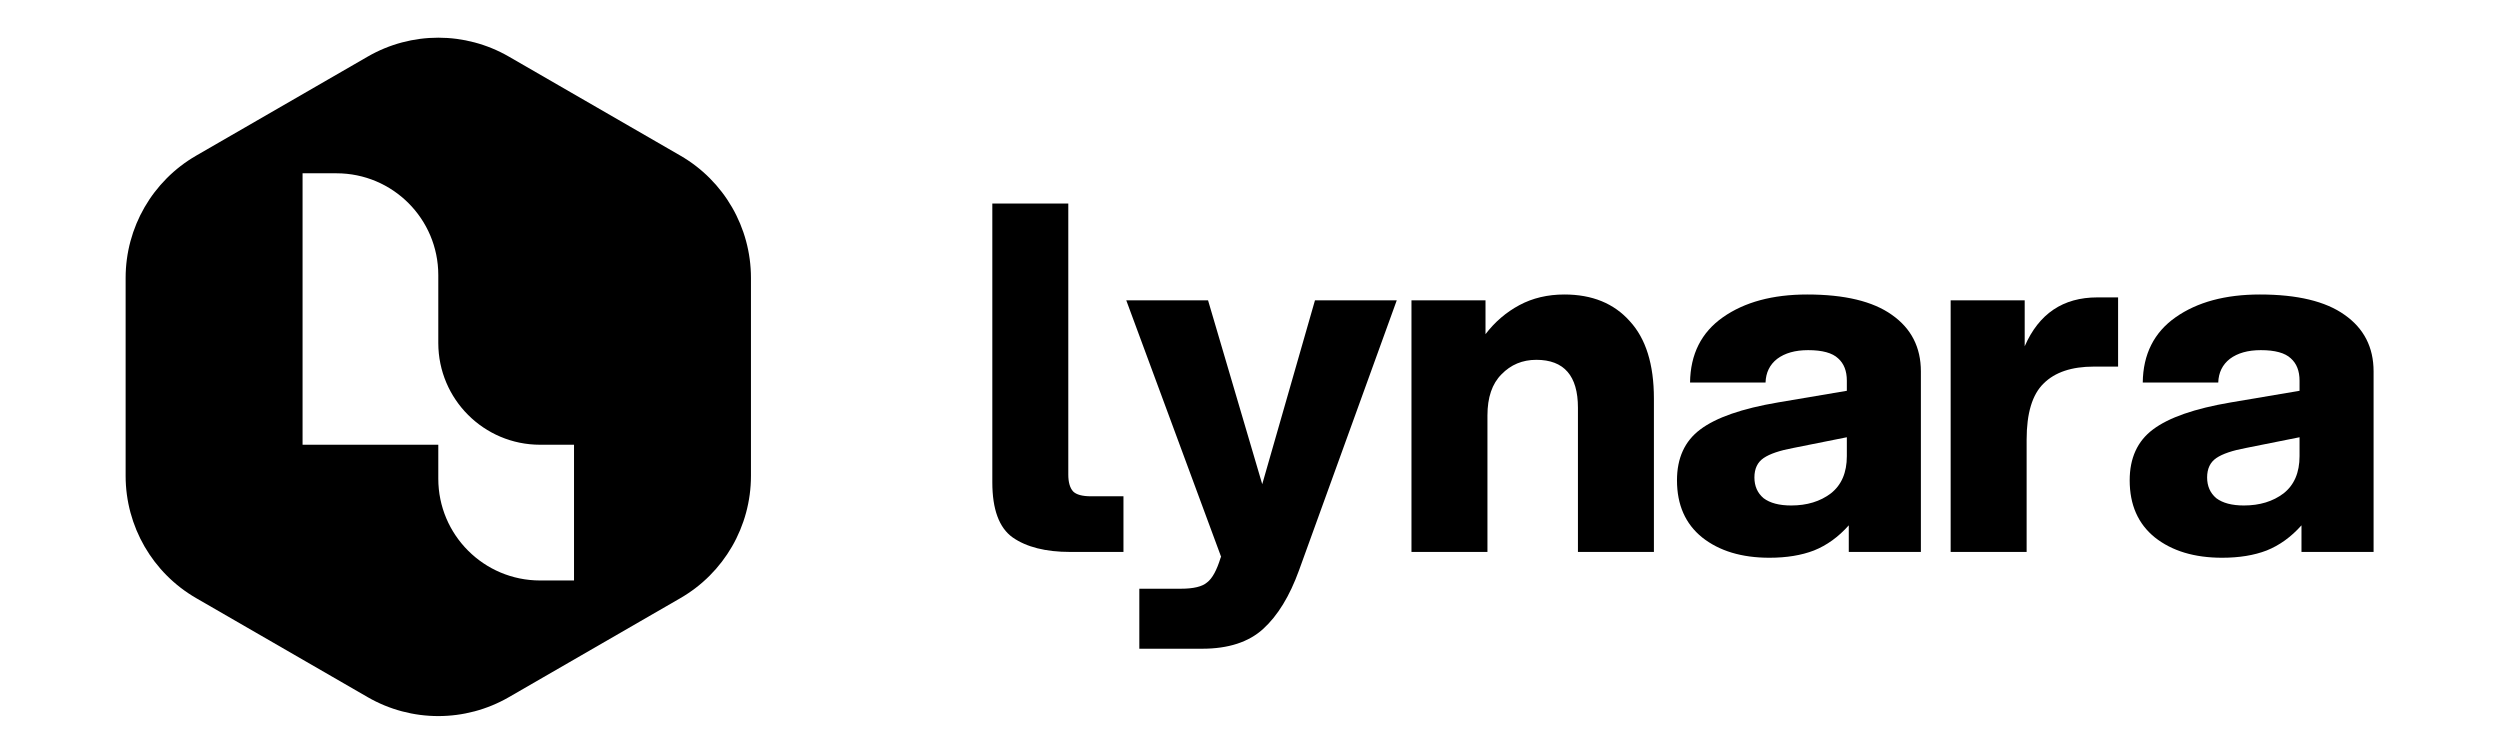
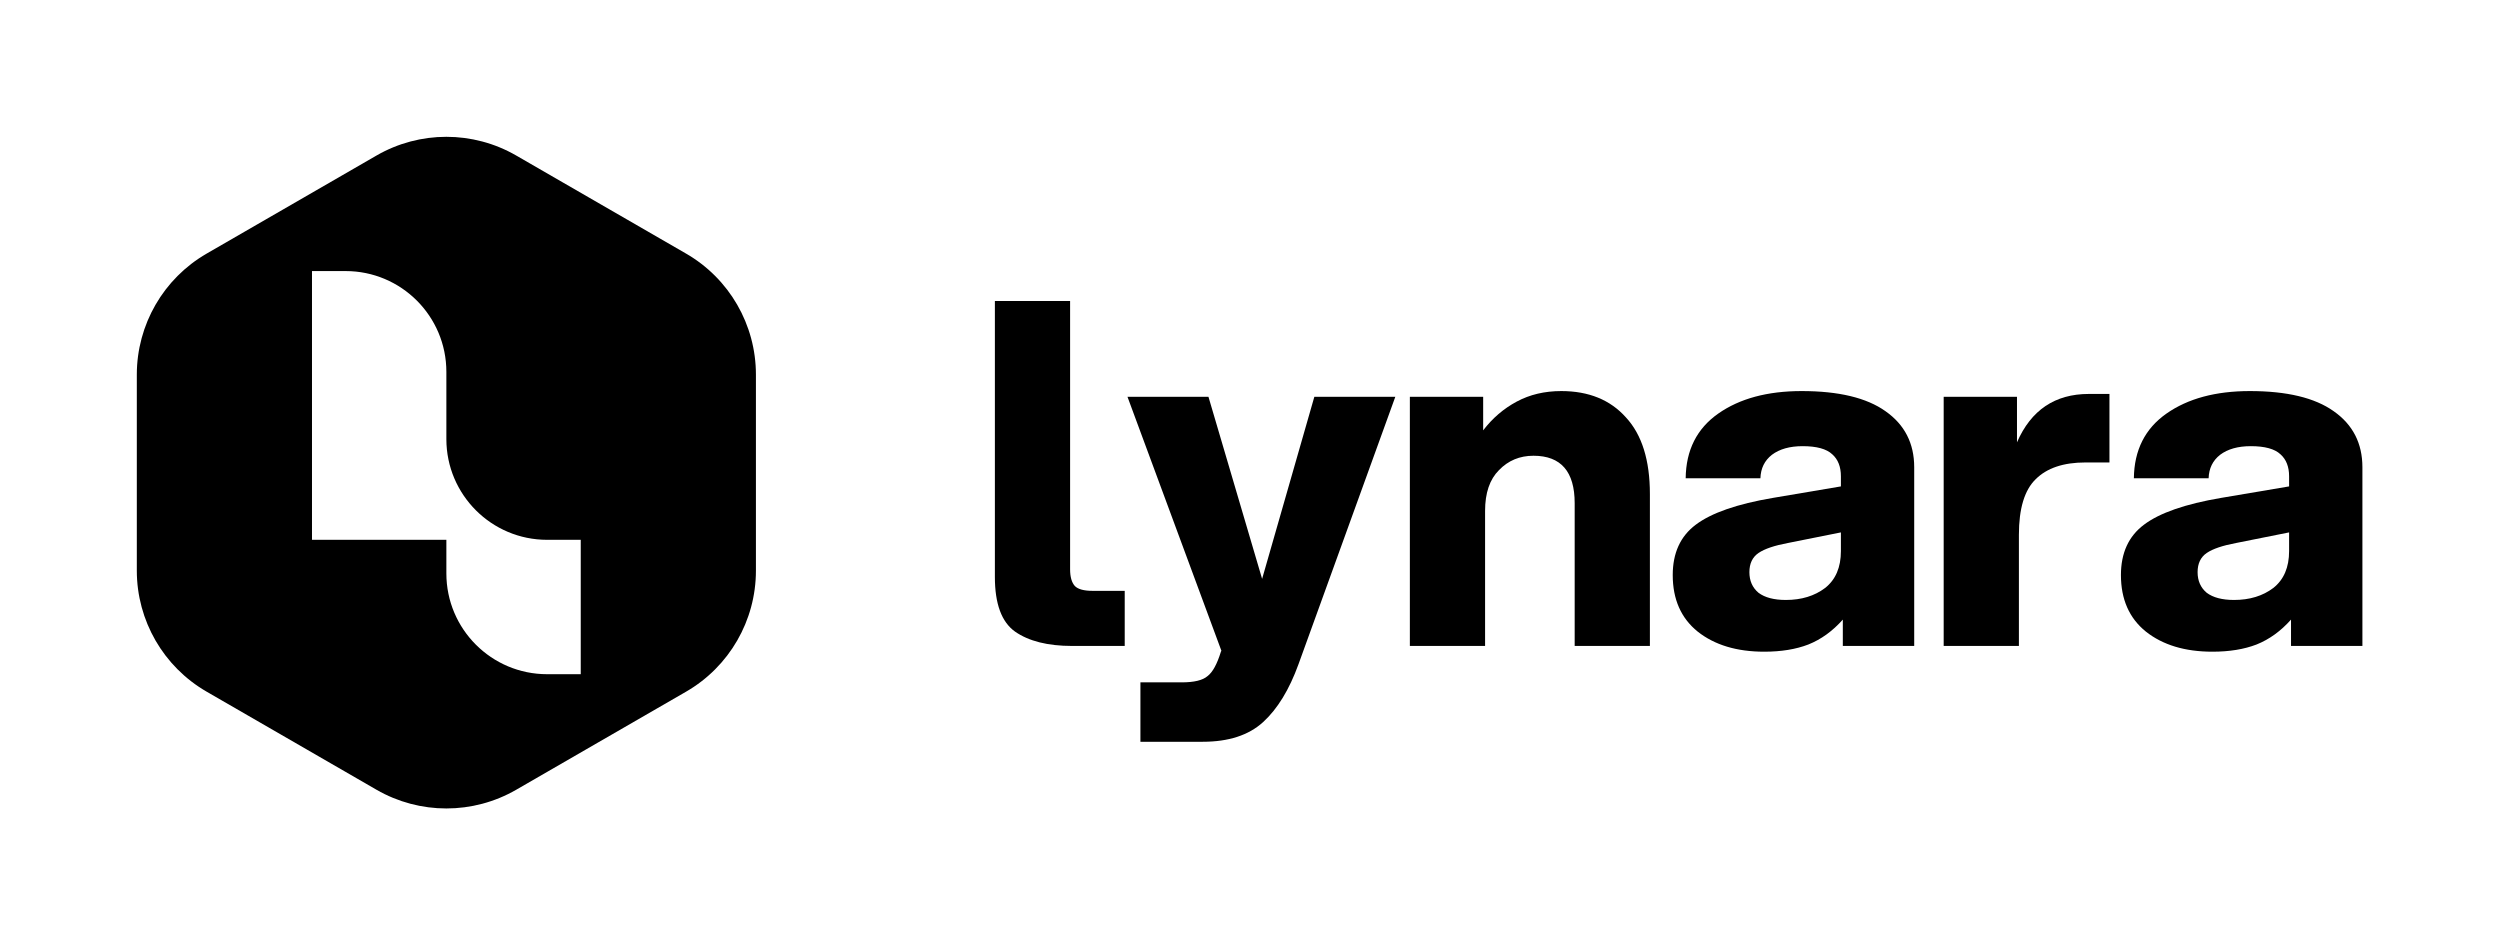
- <svg xmlns="http://www.w3.org/2000/svg" width="995" height="300" viewBox="0 0 995 300" fill="none">
-   <path fill-rule="evenodd" clip-rule="evenodd" d="M146.35 22.527C163.732 12.491 185.148 12.491 202.53 22.527L270.79 61.937C288.172 71.972 298.88 90.519 298.88 110.59V189.41C298.88 209.481 288.172 228.028 270.79 238.063L202.53 277.473C185.148 287.509 163.732 287.509 146.35 277.473L78.09 238.063C60.708 228.028 50 209.481 50 189.41V110.59C50 90.519 60.708 71.972 78.09 61.937L146.35 22.527ZM120.421 68.971H133.926C156.301 68.971 174.44 87.11 174.44 109.485V136.552C174.472 158.901 192.598 177.008 214.954 177.008L228.459 177.011V231.03H214.954C192.579 231.03 174.44 212.891 174.44 190.516V177.011L174.468 177.008H120.421V68.971Z" fill="black" />
-   <path d="M425.181 81V188.856C425.181 191.938 425.823 194.185 427.107 195.597C428.391 196.881 430.766 197.523 434.233 197.523H447.137V219.672H425.951C416.193 219.672 408.553 217.746 403.032 213.894C397.639 210.042 394.943 202.723 394.943 191.938V81H425.181Z" fill="black" />
-   <path d="M628.019 162.277C628.019 149.566 622.498 143.21 611.455 143.21C605.934 143.21 601.312 145.136 597.588 148.988C593.864 152.711 592.003 158.168 592.003 165.359V219.672H561.764V119.52H591.232V133.002C594.956 128.123 599.45 124.271 604.714 121.446C609.979 118.621 615.949 117.209 622.626 117.209C633.668 117.209 642.335 120.74 648.627 127.802C655.047 134.735 658.257 145.007 658.257 158.618V219.672H628.019V162.277Z" fill="black" />
-   <path fill-rule="evenodd" clip-rule="evenodd" d="M721.946 219.094C727.082 217.04 731.705 213.701 735.813 209.079V219.672H764.511V147.832C764.511 138.202 760.659 130.691 752.955 125.298C745.379 119.905 734.144 117.209 719.25 117.209C705.511 117.209 694.34 120.226 685.737 126.261C677.135 132.296 672.769 140.963 672.641 152.262H702.686C702.815 148.282 704.355 145.136 707.309 142.825C710.39 140.513 714.499 139.358 719.635 139.358C725.285 139.358 729.265 140.449 731.576 142.632C733.887 144.686 735.043 147.64 735.043 151.492V155.536L707.694 160.159C693.313 162.598 682.977 166.193 676.685 170.944C670.522 175.567 667.44 182.308 667.44 191.167C667.44 200.926 670.779 208.501 677.456 213.894C684.261 219.287 693.185 221.983 704.227 221.983C711.032 221.983 716.939 221.02 721.946 219.094ZM701.916 198.293C699.476 196.239 698.256 193.478 698.256 190.012C698.256 186.545 699.476 183.977 701.916 182.308C704.355 180.638 708.336 179.29 713.857 178.263L735.043 174.026V181.537C735.043 188.086 732.924 193.029 728.687 196.367C724.45 199.577 719.186 201.182 712.894 201.182C708.143 201.182 704.484 200.219 701.916 198.293Z" fill="black" />
-   <path fill-rule="evenodd" clip-rule="evenodd" d="M915.989 209.079C911.88 213.701 907.258 217.04 902.122 219.094C897.114 221.02 891.208 221.983 884.403 221.983C873.36 221.983 864.437 219.287 857.631 213.894C850.955 208.501 847.616 200.926 847.616 191.167C847.616 182.308 850.698 175.567 856.861 170.944C863.153 166.193 873.489 162.598 887.87 160.159L915.219 155.536V151.492C915.219 147.64 914.063 144.686 911.752 142.632C909.441 140.449 905.46 139.358 899.811 139.358C894.675 139.358 890.566 140.513 887.484 142.825C884.531 145.136 882.99 148.282 882.862 152.262H852.816C852.945 140.963 857.31 132.296 865.913 126.261C874.516 120.226 885.687 117.209 899.426 117.209C914.32 117.209 925.555 119.905 933.131 125.298C940.835 130.691 944.687 138.202 944.687 147.832V219.672H915.989V209.079ZM878.432 190.012C878.432 193.478 879.652 196.239 882.092 198.293C884.66 200.219 888.319 201.182 893.07 201.182C899.361 201.182 904.626 199.577 908.863 196.367C913.1 193.029 915.219 188.086 915.219 181.537V174.026L894.033 178.263C888.512 179.29 884.531 180.638 882.092 182.308C879.652 183.977 878.432 186.545 878.432 190.012Z" fill="black" />
-   <path d="M776.36 119.52H805.828V137.817C811.477 124.849 821.107 118.364 834.718 118.364H842.999V145.906H833.369C824.51 145.906 817.833 148.153 813.339 152.647C808.845 157.013 806.598 164.46 806.598 174.989V219.672H776.36V119.52Z" fill="black" />
-   <path d="M470.013 234.31H453.449V258.192H478.487C488.888 258.192 496.977 255.56 502.755 250.295C508.533 245.031 513.284 237.263 517.007 226.991L555.913 119.52H523.363L502.37 192.708L480.799 119.52H448.249L485.999 221.598L485.806 221.983C484.265 226.991 482.468 230.265 480.413 231.806C478.487 233.475 475.021 234.31 470.013 234.31Z" fill="black" />
+ <svg xmlns="http://www.w3.org/2000/svg" width="1005" height="380" viewBox="0 0 1005 380" fill="none">
+   <path fill-rule="evenodd" clip-rule="evenodd" d="M151.35 62.527C168.732 52.491 190.148 52.491 207.53 62.527L275.79 101.937C293.172 111.972 303.88 130.519 303.88 150.59V229.41C303.88 249.481 293.172 268.028 275.79 278.063L207.53 317.473C190.148 327.509 168.732 327.509 151.35 317.473L83.09 278.063C65.708 268.028 55 249.481 55 229.41V150.59C55 130.519 65.708 111.972 83.09 101.937L151.35 62.527ZM125.421 108.971H138.926C161.301 108.971 179.44 127.11 179.44 149.485V176.552C179.472 198.901 197.598 217.008 219.954 217.008L233.459 217.011V271.03H219.954C197.579 271.03 179.44 252.891 179.44 230.516V217.011L125.421 217.008V108.971Z" fill="black" />
+   <path d="M430.181 121V228.856C430.181 231.938 430.823 234.185 432.107 235.597C433.391 236.881 435.766 237.523 439.233 237.523H452.137V259.672H430.951C421.193 259.672 413.553 257.746 408.032 253.894C402.639 250.042 399.943 242.723 399.943 231.938V121H430.181Z" fill="black" />
+   <path d="M633.019 202.277C633.019 189.566 627.498 183.21 616.455 183.21C610.934 183.21 606.312 185.136 602.588 188.988C598.864 192.711 597.003 198.168 597.003 205.359V259.672H566.764V159.52H596.232V173.002C599.956 168.123 604.45 164.271 609.714 161.446C614.979 158.621 620.949 157.209 627.626 157.209C638.668 157.209 647.335 160.74 653.627 167.802C660.047 174.735 663.257 185.007 663.257 198.618V259.672H633.019V202.277Z" fill="black" />
+   <path fill-rule="evenodd" clip-rule="evenodd" d="M726.946 259.094C732.082 257.04 736.705 253.701 740.813 249.079V259.672H769.511V187.832C769.511 178.202 765.659 170.691 757.955 165.298C750.379 159.905 739.144 157.209 724.25 157.209C710.511 157.209 699.34 160.226 690.737 166.261C682.135 172.296 677.769 180.963 677.641 192.262H707.686C707.815 188.282 709.355 185.136 712.309 182.825C715.39 180.513 719.499 179.358 724.635 179.358C730.285 179.358 734.265 180.449 736.576 182.632C738.887 184.686 740.043 187.64 740.043 191.492V195.536L712.694 200.159C698.313 202.598 687.977 206.193 681.685 210.944C675.522 215.567 672.44 222.308 672.44 231.167C672.44 240.926 675.779 248.501 682.456 253.894C689.261 259.287 698.185 261.983 709.227 261.983C716.032 261.983 721.939 261.02 726.946 259.094ZM706.916 238.293C704.476 236.239 703.256 233.478 703.256 230.012C703.256 226.545 704.476 223.977 706.916 222.308C709.355 220.638 713.336 219.29 718.857 218.263L740.043 214.026V221.537C740.043 228.086 737.924 233.029 733.687 236.367C729.45 239.577 724.186 241.182 717.894 241.182C713.143 241.182 709.484 240.219 706.916 238.293Z" fill="black" />
+   <path fill-rule="evenodd" clip-rule="evenodd" d="M920.989 249.079C916.88 253.701 912.258 257.04 907.122 259.094C902.114 261.02 896.208 261.983 889.403 261.983C878.36 261.983 869.437 259.287 862.631 253.894C855.955 248.501 852.616 240.926 852.616 231.167C852.616 222.308 855.698 215.567 861.861 210.944C868.153 206.193 878.489 202.598 892.87 200.159L920.219 195.536V191.492C920.219 187.64 919.063 184.686 916.752 182.632C914.441 180.449 910.46 179.358 904.811 179.358C899.675 179.358 895.566 180.513 892.484 182.825C889.531 185.136 887.99 188.282 887.862 192.262H857.816C857.945 180.963 862.31 172.296 870.913 166.261C879.516 160.226 890.687 157.209 904.426 157.209C919.32 157.209 930.555 159.905 938.131 165.298C945.835 170.691 949.687 178.202 949.687 187.832V259.672H920.989V249.079ZM883.432 230.012C883.432 233.478 884.652 236.239 887.092 238.293C889.66 240.219 893.319 241.182 898.07 241.182C904.361 241.182 909.626 239.577 913.863 236.367C918.1 233.029 920.219 228.086 920.219 221.537V214.026L899.033 218.263C893.512 219.29 889.531 220.638 887.092 222.308C884.652 223.977 883.432 226.545 883.432 230.012Z" fill="black" />
+   <path d="M781.36 159.52H810.828V177.817C816.477 164.849 826.107 158.364 839.718 158.364H847.999V185.906H838.369C829.51 185.906 822.833 188.153 818.339 192.647C813.845 197.013 811.598 204.46 811.598 214.989V259.672H781.36V159.52Z" fill="black" />
+   <path d="M475.013 274.31H458.449V298.192H483.487C493.888 298.192 501.977 295.56 507.755 290.295C513.533 285.031 518.284 277.263 522.007 266.991L560.913 159.52H528.363L507.37 232.708L485.799 159.52H453.249L490.999 261.598L490.806 261.983C489.265 266.991 487.468 270.265 485.413 271.806C483.487 273.475 480.021 274.31 475.013 274.31Z" fill="black" />
</svg>
